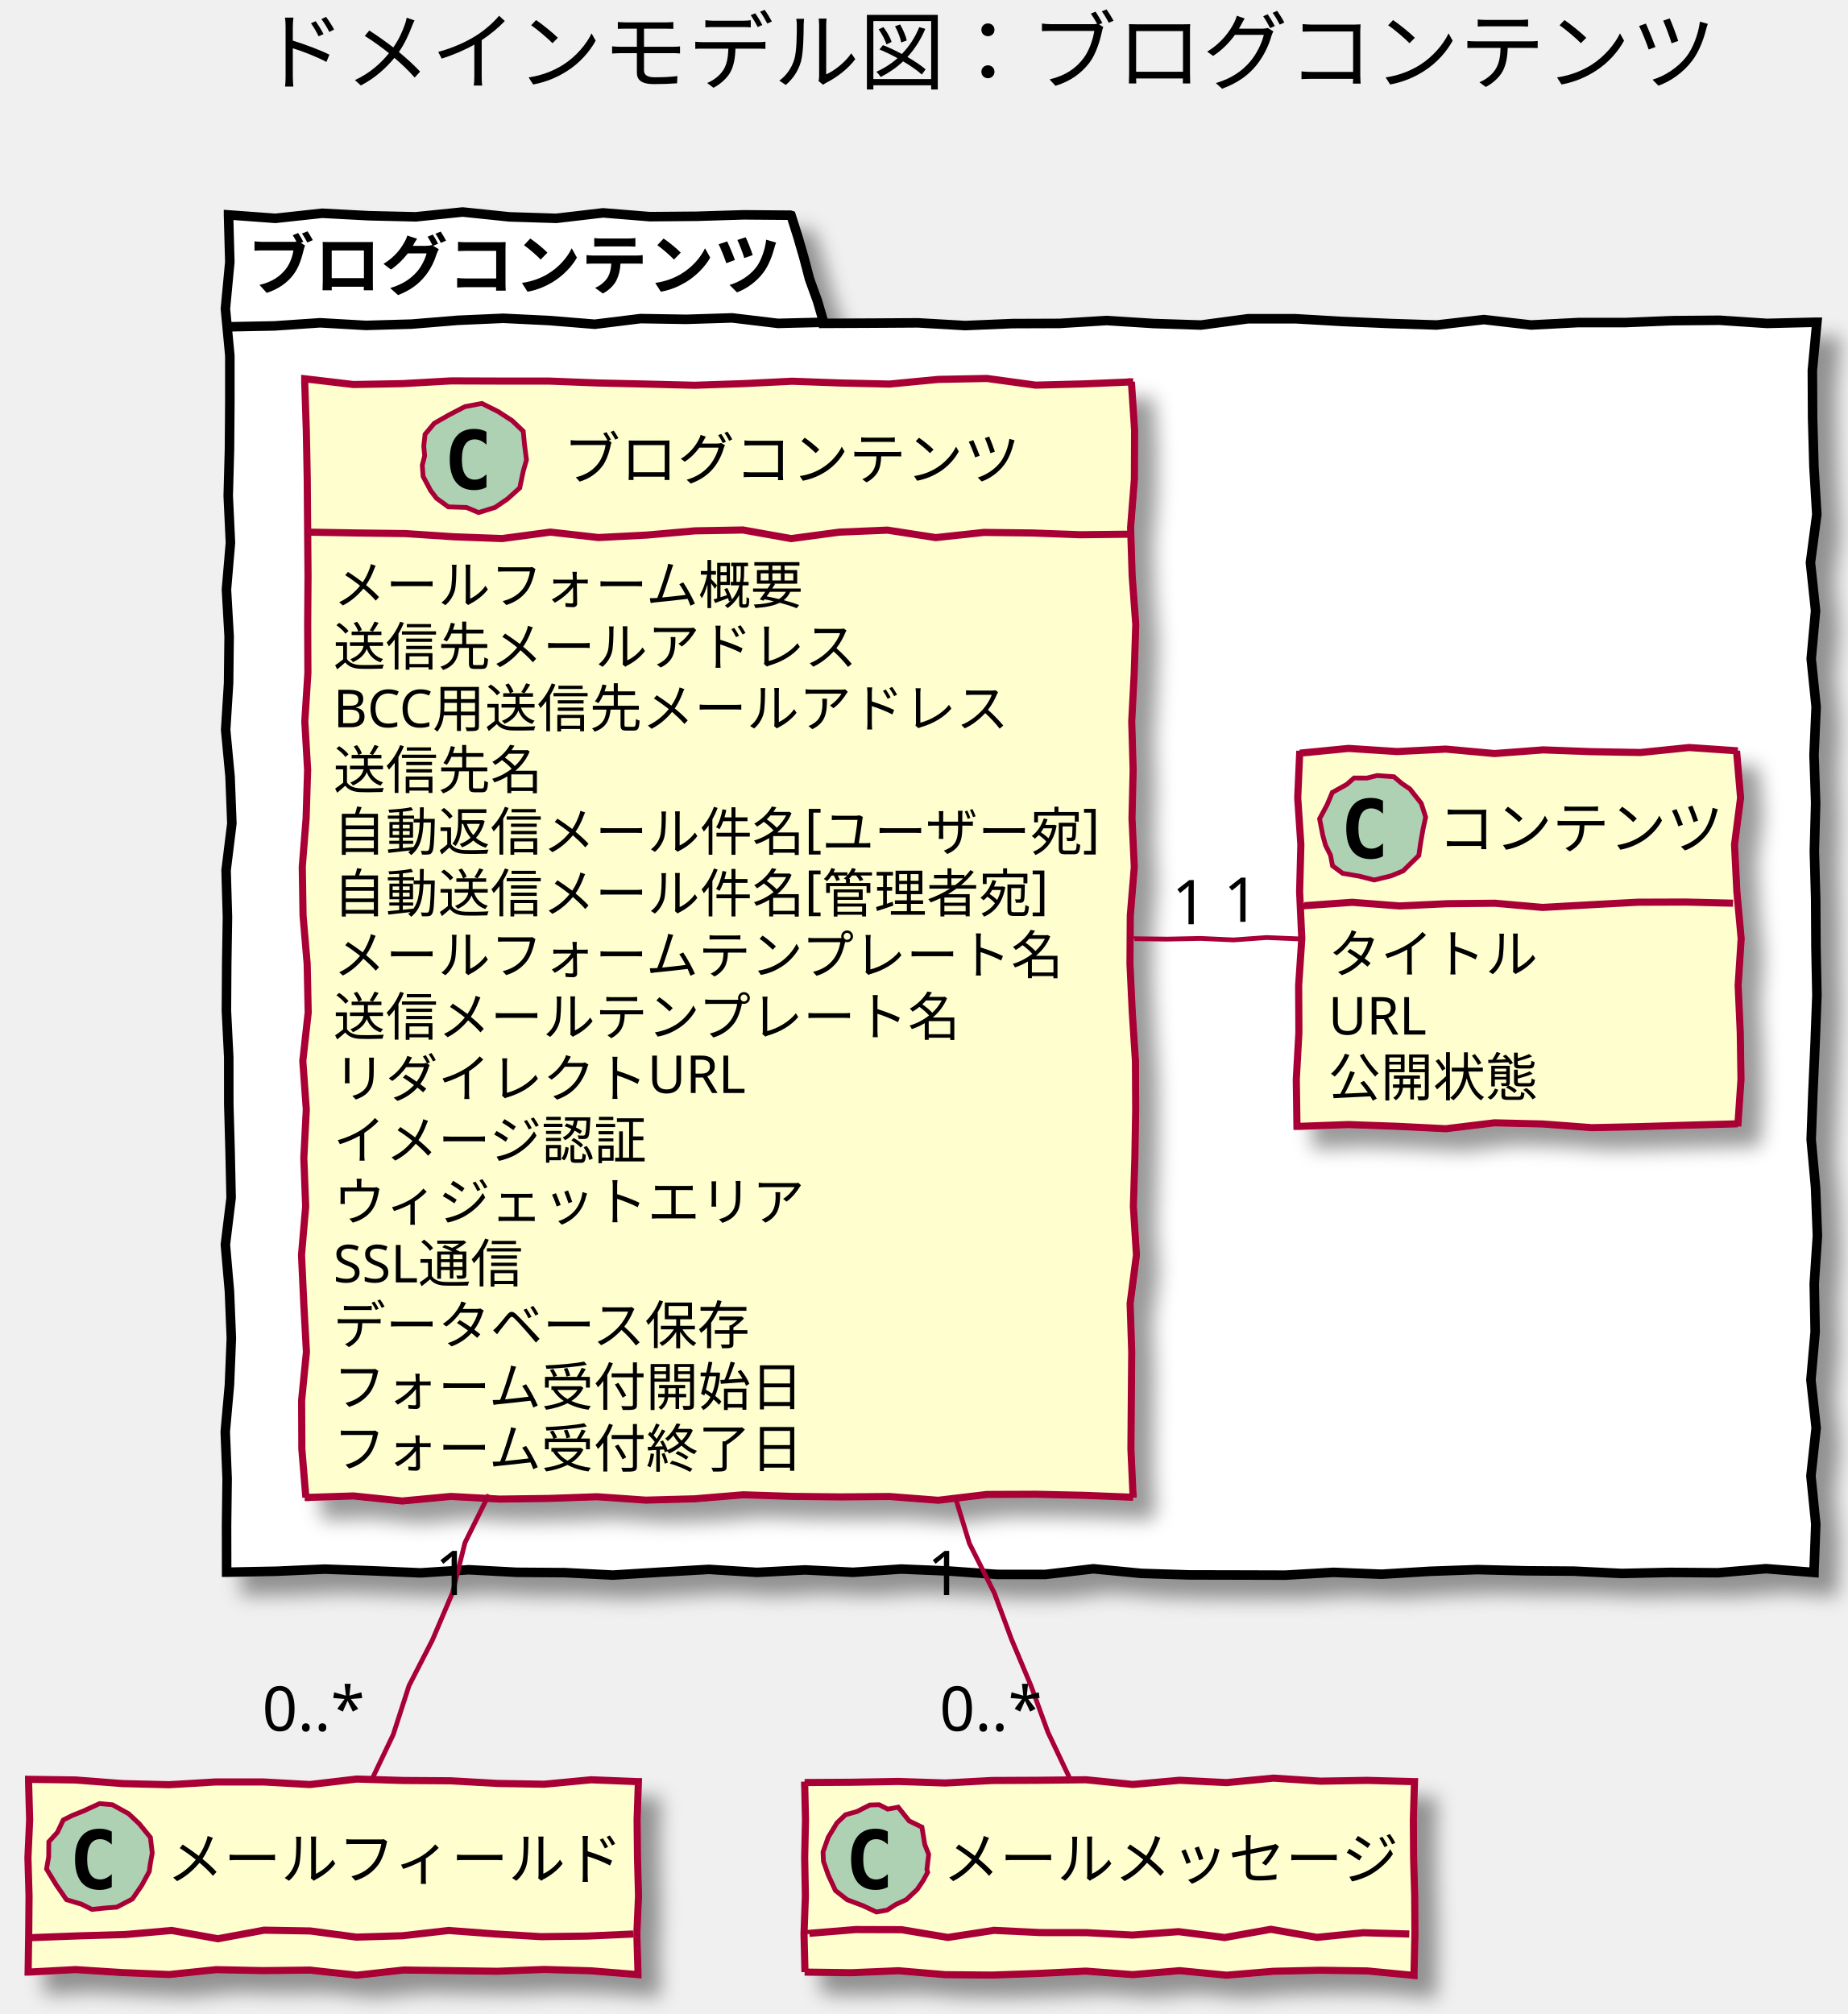
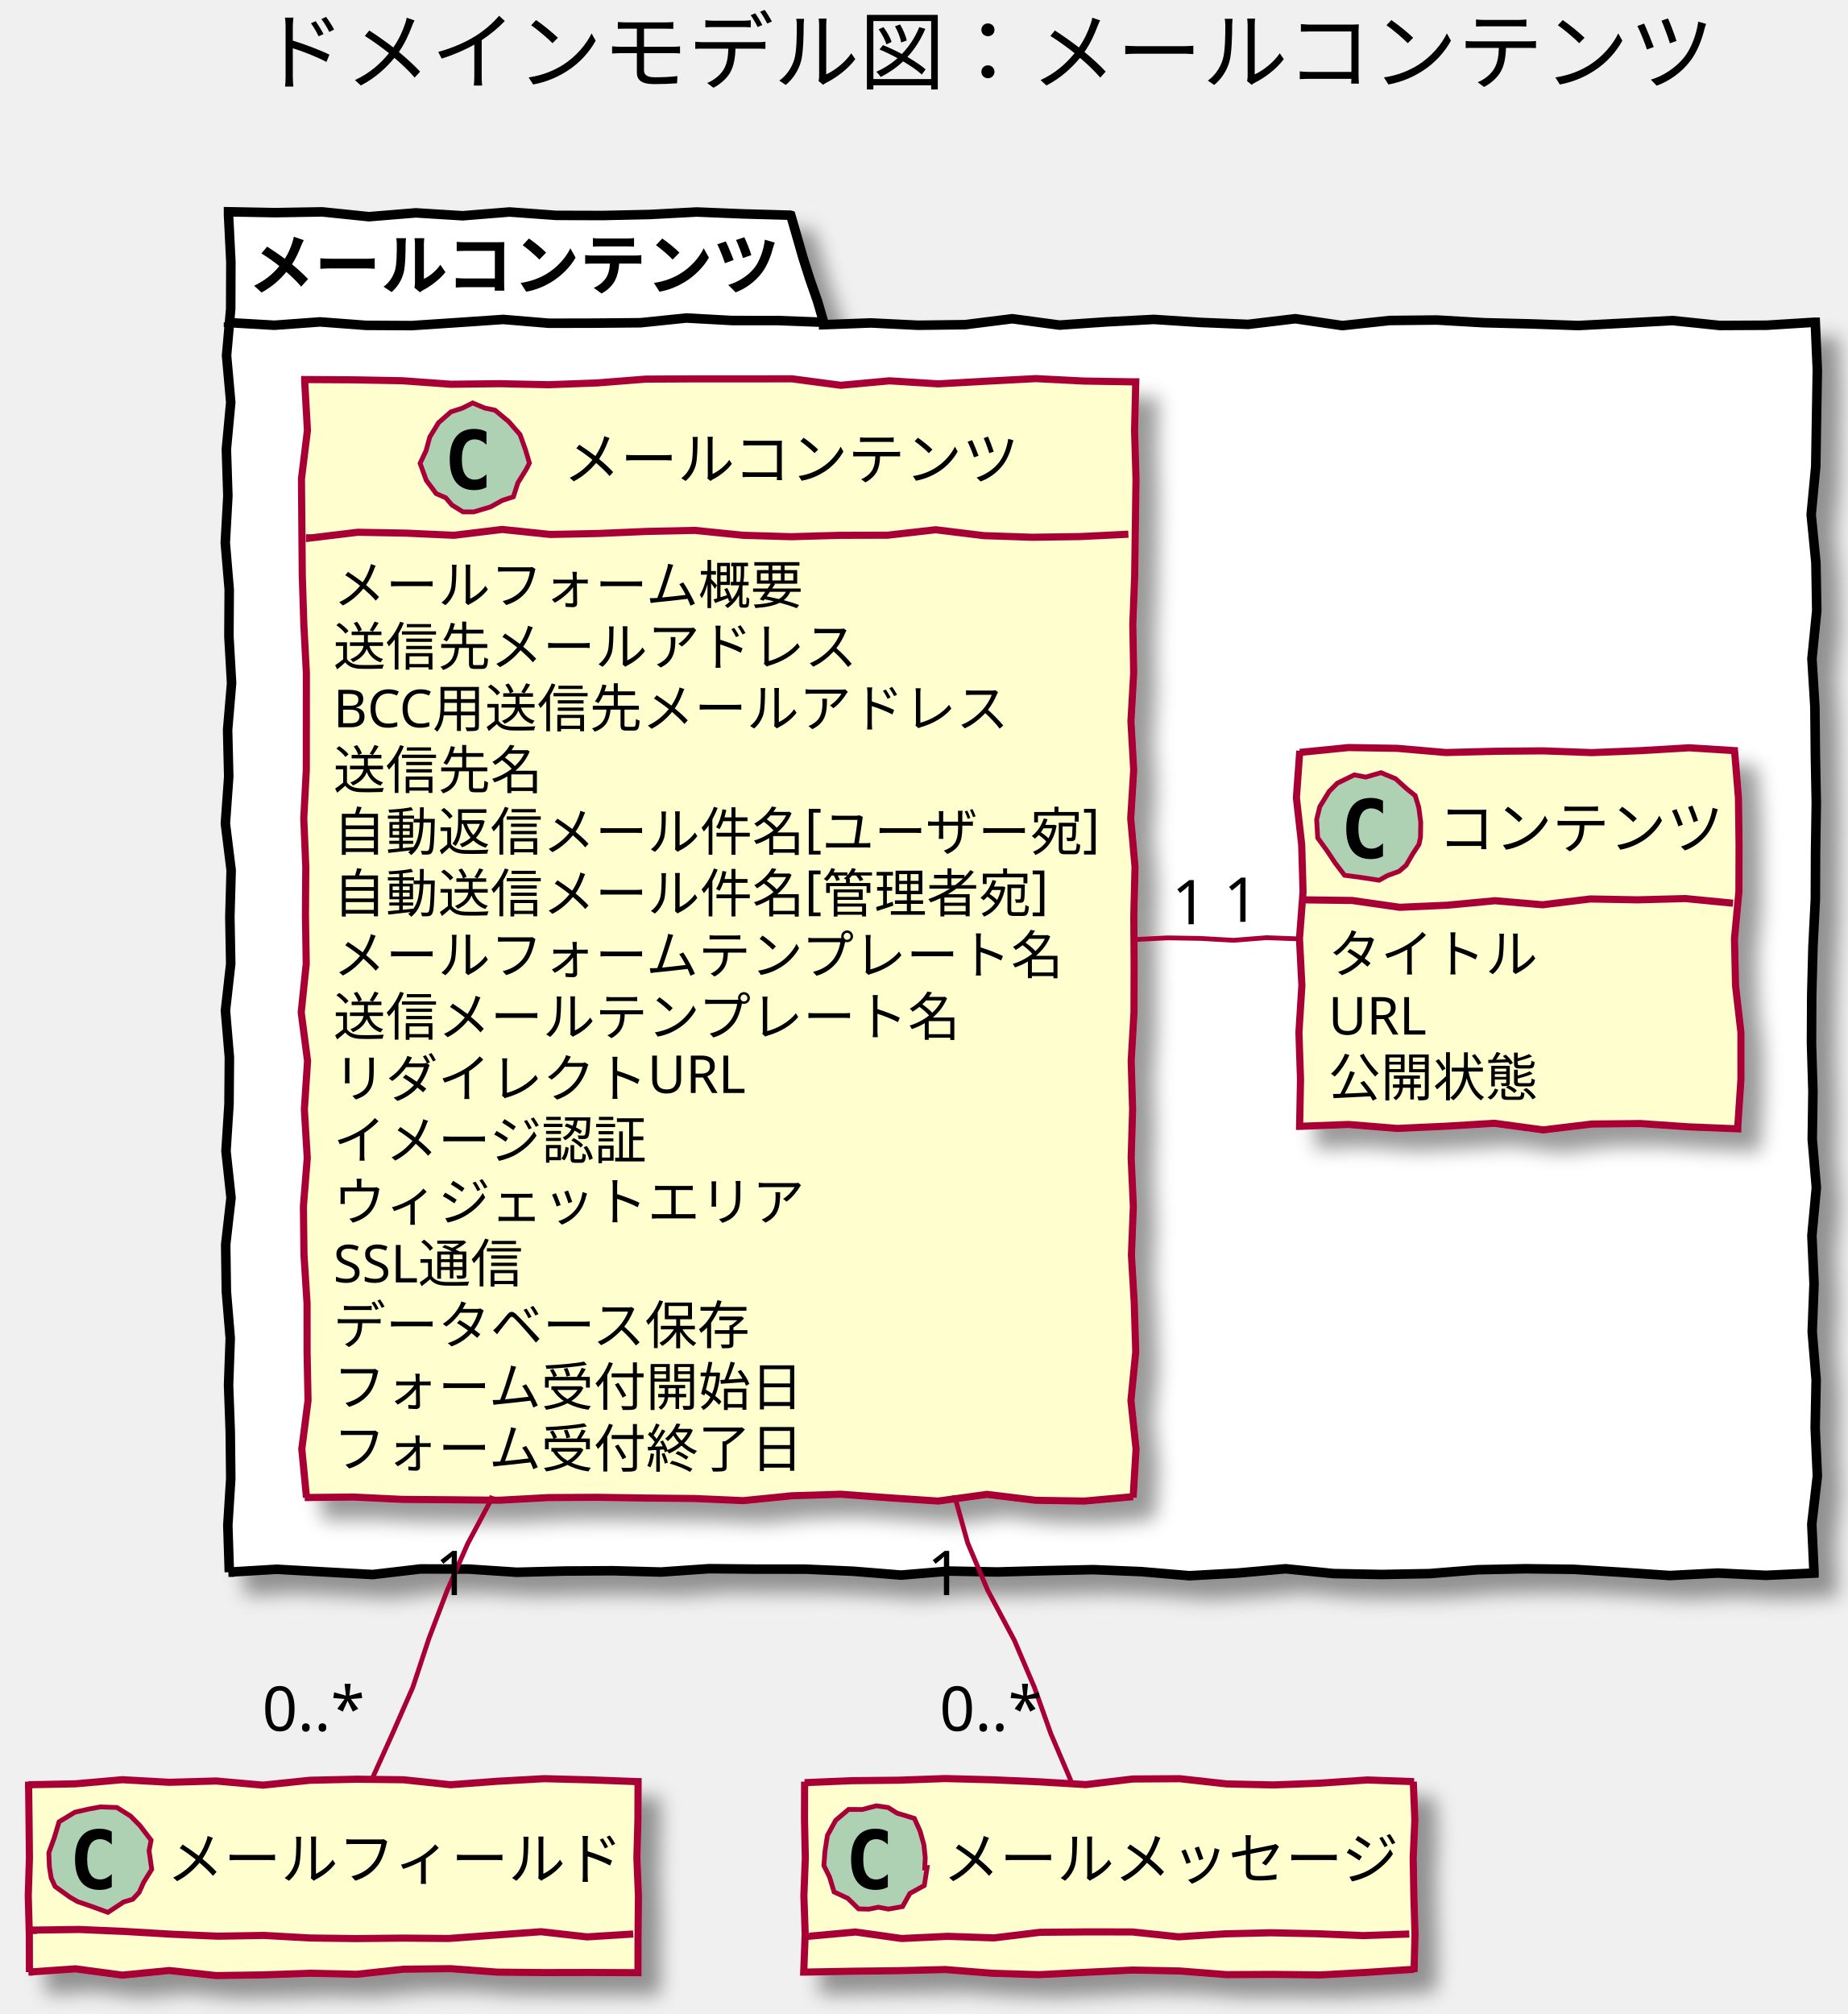
<svg xmlns="http://www.w3.org/2000/svg" contentScriptType="application/ecmascript" contentStyleType="text/css" height="423px" preserveAspectRatio="none" style="width:388px;height:423px;" version="1.1" viewBox="0 0 388 423" width="388px" zoomAndPan="magnify">
  <defs>
-     <filter height="300%" id="f92ysw4" width="300%" x="-1" y="-1">
+     <filter height="300%" id="ft4iau5" width="300%" x="-1" y="-1">
      <feGaussianBlur result="blurOut" stdDeviation="2.0" />
      <feColorMatrix in="blurOut" result="blurOut2" type="matrix" values="0 0 0 0 0 0 0 0 0 0 0 0 0 0 0 0 0 0 .4 0" />
      <feOffset dx="4.0" dy="4.0" in="blurOut2" result="blurOut3" />
      <feBlend in="SourceGraphic" in2="blurOut3" mode="normal" />
    </filter>
  </defs>
  <g>
-     <text fill="#000000" font-family="sans-serif" font-size="18" lengthAdjust="spacingAndGlyphs" textLength="306" x="54.5" y="17.402">ドメインモデル図：ブログコンテンツ</text>
-     <polygon fill="#FFFFFF" filter="url(#f92ysw4)" points="48,45.199,48,45.136,57.833,45.859,67.667,44.791,77.5,45.311,87.333,45.537,97.167,44.529,107,45.548,116.833,45.857,126.667,44.708,136.5,45.504,146.333,45.425,156.167,45.123,166,45.199,166.157,45.248,167.583,49.754,168.878,54.219,170.036,58.641,171.697,63.22,173,67.688,173,67.913,182.905,67.869,192.81,67.808,202.714,68.379,212.619,67.963,222.524,67.927,232.429,67.321,242.333,67.95,252.238,68.268,262.143,66.946,272.048,66.946,281.952,67.52,291.857,67.946,301.762,68.261,311.667,67.123,321.571,68.258,331.476,67.749,341.381,67.747,351.286,67.347,361.19,67.266,371.095,67.925,381,67.688,381.611,67.688,380.658,77.784,380.711,87.881,380.988,97.977,381.591,108.074,380.256,118.171,381.333,128.267,380.414,138.364,381.452,148.46,381.008,158.557,381.352,168.654,381.076,178.75,381.357,188.847,381.413,198.943,381.614,209.04,381.236,219.137,380.781,229.233,380.408,239.33,381.332,249.426,381.719,259.523,381.054,269.62,381.246,279.716,380.355,289.813,381.455,299.909,380.358,310.006,381.379,320.103,381,330.199,381,330.264,370.909,329.47,360.818,330.327,350.727,330.251,340.636,330.474,330.546,329.986,320.454,329.915,310.364,329.665,300.273,330.02,290.182,330.635,280.091,330.24,270,330.826,259.909,330.798,249.818,330.776,239.727,330.458,229.636,329.49,219.546,330.683,209.454,330.674,199.364,329.964,189.273,329.546,179.182,330.231,169.091,329.729,159,330.247,148.909,329.616,138.818,330.193,128.727,330.815,118.636,330.301,108.546,330.23,98.454,329.696,88.364,330.346,78.273,329.919,68.182,329.562,58.091,330.005,48,330.199,47.604,330.199,47.585,320.372,47.707,310.544,47.31,300.716,48.189,290.889,48.59,281.061,48.191,271.234,47.338,261.406,48.542,251.578,48.329,241.751,48.053,231.923,48.046,222.096,47.553,212.268,47.619,202.441,47.774,192.613,47.487,182.785,48.701,172.958,48.321,163.13,47.396,153.303,48.013,143.475,48.126,133.648,47.562,123.82,48.401,113.992,47.937,104.165,48.199,94.337,48.275,84.51,48.273,74.682,47.343,64.854,48.269,55.027,48,45.199" style="stroke: #000000; stroke-width: 2.0;" />
-     <path d="M48,67.688 L48,68.636 L57.615,68.45 L67.231,67.795 L76.846,68.345 L86.462,68.072 L96.077,67.277 L105.692,66.852 L115.308,67.321 L124.923,68.1 L134.538,66.916 L144.154,67.069 L153.769,66.768 L163.385,67.92 L173,67.688 " fill="#FFFFFF" style="stroke: #000000; stroke-width: 2.0;" />
-     <text fill="#000000" font-family="sans-serif" font-size="14" font-weight="bold" lengthAdjust="spacingAndGlyphs" textLength="112" x="52" y="60.734">ブログコンテンツ</text>
-     <polygon fill="#FEFECE" filter="url(#f92ysw4)" points="64,80.199,64,79.553,74.235,80.762,84.471,80.576,94.706,80.001,104.941,80.034,115.177,80.032,125.412,80.431,135.647,80.663,145.882,80.917,156.118,80.574,166.353,80.07,176.588,80.44,186.823,80.665,197.059,79.686,207.294,79.487,217.529,80.893,227.765,80.624,238,80.199,237.633,80.199,238.31,90.387,238.269,100.575,237.47,110.763,237.798,120.952,238.553,131.14,238.23,141.328,237.705,151.516,238,161.704,237.763,171.892,238.248,182.08,237.405,192.268,237.336,202.456,237.821,212.644,238.484,222.833,238.538,233.021,238.366,243.209,238.051,253.397,238.694,263.585,237.371,273.773,237.704,283.961,237.617,294.149,237.537,304.337,238,314.525,238,314.472,227.765,314.066,217.529,313.841,207.294,313.882,197.059,315.106,186.823,314.312,176.588,314.4,166.353,314.289,156.118,313.953,145.882,314.797,135.647,315.076,125.412,314.364,115.177,314.721,104.941,314.856,94.706,314.297,84.471,315.255,74.235,314.197,64,314.525,64.244,314.525,63.399,304.337,63.349,294.149,64.361,283.961,63.806,273.773,63.329,263.585,64.202,253.397,63.815,243.209,64.334,233.021,63.601,222.833,64.733,212.644,64.518,202.456,63.652,192.268,63.487,182.08,64.293,171.892,64.61,161.704,64.02,151.516,64.668,141.328,64.622,131.14,64.695,120.952,64.61,110.763,64.531,100.575,64.337,90.387,64,80.199" style="stroke: #A80036; stroke-width: 1.5;" />
-     <polygon fill="#ADD1B2" points="109.919,98.889,109.163,102.479,106.589,104.797,104.002,106.564,100.517,107.651,97.981,106.58,94.163,106.457,91.683,104.657,90.44,103.016,88.868,100.065,88.694,97.724,89.196,95.72,89.006,93.703,89.282,91.211,91.217,88.904,94.332,87.128,97.645,85.409,101.204,84.734,104.629,86.441,107.56,88.341,109.896,90.571,110.158,93.306,110.579,96.597" style="stroke: #A80036; stroke-width: 1.0;" />
+     <text fill="#000000" font-family="sans-serif" font-size="18" lengthAdjust="spacingAndGlyphs" textLength="306" x="54.5" y="17.402">ドメインモデル図：メールコンテンツ</text>
+     <polygon fill="#FFFFFF" filter="url(#ft4iau5)" points="48,45.199,48,44.481,57.833,44.664,67.667,44.498,77.5,45.513,87.333,44.707,97.167,45.317,107,44.524,116.833,45.235,126.667,45.263,136.5,45.049,146.333,44.527,156.167,44.927,166,45.199,166.098,45.23,167.388,49.693,168.662,54.152,170.101,58.661,171.696,63.22,173,67.688,173,68.196,182.905,67.826,192.81,68.311,202.714,68.189,212.619,66.945,222.524,68.279,232.429,67.601,242.333,67.086,252.238,67.724,262.143,68.128,272.048,66.939,281.952,68.385,291.857,67.315,301.762,67.215,311.667,67.783,321.571,68.028,331.476,68.374,341.381,67.861,351.286,67.327,361.19,68.359,371.095,68.309,381,67.688,381.272,67.688,381.703,77.784,381.533,87.881,381.37,97.977,380.411,108.074,381.403,118.171,381.581,128.267,380.572,138.364,381.19,148.46,381.292,158.557,381.483,168.654,381.331,178.75,381.287,188.847,380.782,198.943,380.526,209.04,380.475,219.137,380.778,229.233,380.637,239.33,381.498,249.426,380.562,259.523,381.011,269.62,380.628,279.716,381.454,289.813,381.25,299.909,381.712,310.006,380.54,320.103,381,330.199,381,330.402,370.909,330.866,360.818,330.388,350.727,330.907,340.636,330.228,330.546,329.607,320.454,329.482,310.364,329.694,300.273,330.505,290.182,330.69,280.091,330.499,270,329.489,259.909,330.391,249.818,330.949,239.727,330.09,229.636,329.672,219.546,329.888,209.454,330.159,199.364,329.971,189.273,330.819,179.182,330.003,169.091,329.567,159,329.564,148.909,329.47,138.818,330.172,128.727,329.903,118.636,329.963,108.546,330.221,98.454,329.556,88.364,329.52,78.273,330.7,68.182,330.152,58.091,329.593,48,330.199,48.168,330.199,47.851,320.372,48.468,310.544,48.363,300.716,48.007,290.889,48.359,281.061,47.543,271.234,47.402,261.406,48.525,251.578,47.466,241.751,48.099,231.923,48.181,222.096,47.349,212.268,48.458,202.441,48.278,192.613,48.552,182.785,47.337,172.958,48.043,163.13,47.806,153.303,48.639,143.475,48.08,133.648,48.145,123.82,47.317,113.992,47.862,104.165,47.546,94.337,48.465,84.51,47.587,74.682,48.453,64.854,48.491,55.027,48,45.199" style="stroke: #000000; stroke-width: 2.0;" />
+     <path d="M48,67.688 L48,67.756 L57.615,68.31 L67.231,67.608 L76.846,68.332 L86.462,68.385 L96.077,67.751 L105.692,67.092 L115.308,67.893 L124.923,67.871 L134.538,67.786 L144.154,66.793 L153.769,67.319 L163.385,67.325 L173,67.688 " fill="#FFFFFF" style="stroke: #000000; stroke-width: 2.0;" />
+     <text fill="#000000" font-family="sans-serif" font-size="14" font-weight="bold" lengthAdjust="spacingAndGlyphs" textLength="112" x="52" y="60.734">メールコンテンツ</text>
+     <polygon fill="#FEFECE" filter="url(#ft4iau5)" points="64,80.199,64,79.716,74.235,79.776,84.471,79.965,94.706,80.704,104.941,80.584,115.177,80.804,125.412,80.429,135.647,79.624,145.882,79.573,156.118,79.574,166.353,79.564,176.588,80.923,186.823,79.985,197.059,80.623,207.294,80.058,217.529,79.52,227.765,80.036,238,80.199,238.548,80.199,238.303,90.387,238.602,100.575,238.461,110.763,238.324,120.952,237.93,131.14,238.115,141.328,237.538,151.516,238.119,161.704,237.492,171.892,238.397,182.08,238.143,192.268,238.205,202.456,238.18,212.644,237.592,222.833,237.888,233.021,237.589,243.209,238.043,253.397,237.64,263.585,238.238,273.773,238.549,283.961,237.538,294.149,238.615,304.337,238,314.525,238,314.348,227.765,315.269,217.529,315.109,207.294,313.864,197.059,315.27,186.823,314.592,176.588,313.838,166.353,314.156,156.118,315.18,145.882,314.735,135.647,314.632,125.412,314.481,115.177,314.538,104.941,315.094,94.706,314.998,84.471,314.918,74.235,314.424,64,314.525,64.376,314.525,63.389,304.337,64.698,294.149,64.499,283.961,64.492,273.773,63.852,263.585,63.723,253.397,64.538,243.209,63.925,233.021,64.598,222.833,63.264,212.644,64.317,202.456,64.156,192.268,64.226,182.08,63.806,171.892,64.333,161.704,64.342,151.516,64.349,141.328,63.816,131.14,63.494,120.952,63.402,110.763,63.318,100.575,64.573,90.387,64,80.199" style="stroke: #A80036; stroke-width: 1.5;" />
+     <polygon fill="#ADD1B2" points="110.541,98.551,108.768,101.418,107.83,104.343,105.492,105.102,103.039,106.462,99.494,107.519,97.246,107.515,94.93,106.076,93.621,104.543,91.615,103.677,89.527,100.871,88.237,97.308,89.49,94.641,90.276,91.777,92.11,88.78,94.707,86.501,97.12,85.719,99.274,84.636,101.835,85.707,103.973,86.153,106.84,88.538,109.236,91.284,110.356,94.425,111.197,97.251" style="stroke: #A80036; stroke-width: 1.0;" />
    <path d="M102.173,102.342 Q101.592,102.641 100.953,102.79 Q100.314,102.94 99.608,102.94 Q97.101,102.94 95.781,101.288 Q94.462,99.636 94.462,96.515 Q94.462,93.386 95.781,91.734 Q97.101,90.082 99.608,90.082 Q100.314,90.082 100.961,90.231 Q101.609,90.381 102.173,90.68 L102.173,93.402 Q101.542,92.821 100.949,92.552 Q100.355,92.282 99.724,92.282 Q98.38,92.282 97.695,93.348 Q97.01,94.415 97.01,96.515 Q97.01,98.607 97.695,99.674 Q98.38,100.74 99.724,100.74 Q100.355,100.74 100.949,100.471 Q101.542,100.201 102.173,99.62 Z " />
-     <text fill="#000000" font-family="sans-serif" font-size="12" lengthAdjust="spacingAndGlyphs" textLength="96" x="118.3" y="100.734">ブログコンテンツ</text>
-     <path d="M65,112.199 L65,111.77 L75.118,111.942 L85.235,112.072 L95.353,112.741 L105.471,113.114 L115.588,111.76 L125.706,112.9 L135.823,112.382 L145.941,111.495 L156.059,111.316 L166.177,113.122 L176.294,111.765 L186.412,111.343 L196.529,112.912 L206.647,111.825 L216.765,111.94 L226.882,112.311 L237,112.199 " fill="#FEFECE" style="stroke: #A80036; stroke-width: 1.5;" />
+     <text fill="#000000" font-family="sans-serif" font-size="12" lengthAdjust="spacingAndGlyphs" textLength="96" x="118.3" y="100.734">メールコンテンツ</text>
+     <path d="M65,112.199 L65,113.019 L75.118,111.79 L85.235,111.973 L95.353,112.427 L105.471,111.2 L115.588,112.253 L125.706,112.047 L135.823,111.617 L145.941,111.395 L156.059,112.424 L166.177,112.725 L176.294,112.435 L186.412,112.408 L196.529,111.264 L206.647,112.501 L216.765,112.839 L226.882,112.695 L237,112.199 " fill="#FEFECE" style="stroke: #A80036; stroke-width: 1.5;" />
    <text fill="#000000" font-family="sans-serif" font-size="11" lengthAdjust="spacingAndGlyphs" textLength="99" x="70" y="126.834">メールフォーム概要</text>
    <text fill="#000000" font-family="sans-serif" font-size="11" lengthAdjust="spacingAndGlyphs" textLength="110" x="70" y="139.789">送信先メールアドレス</text>
    <text fill="#000000" font-family="sans-serif" font-size="11" lengthAdjust="spacingAndGlyphs" textLength="143" x="70" y="152.744">BCC用送信先メールアドレス</text>
    <text fill="#000000" font-family="sans-serif" font-size="11" lengthAdjust="spacingAndGlyphs" textLength="44" x="70" y="165.699">送信先名</text>
    <text fill="#000000" font-family="sans-serif" font-size="11" lengthAdjust="spacingAndGlyphs" textLength="162" x="70" y="178.654">自動返信メール件名[ユーザー宛]</text>
    <text fill="#000000" font-family="sans-serif" font-size="11" lengthAdjust="spacingAndGlyphs" textLength="151" x="70" y="191.609">自動送信メール件名[管理者宛]</text>
    <text fill="#000000" font-family="sans-serif" font-size="11" lengthAdjust="spacingAndGlyphs" textLength="154" x="70" y="204.565">メールフォームテンプレート名</text>
    <text fill="#000000" font-family="sans-serif" font-size="11" lengthAdjust="spacingAndGlyphs" textLength="132" x="70" y="217.519">送信メールテンプレート名</text>
    <text fill="#000000" font-family="sans-serif" font-size="11" lengthAdjust="spacingAndGlyphs" textLength="87" x="70" y="230.475">リダイレクトURL</text>
    <text fill="#000000" font-family="sans-serif" font-size="11" lengthAdjust="spacingAndGlyphs" textLength="66" x="70" y="243.43">イメージ認証</text>
    <text fill="#000000" font-family="sans-serif" font-size="11" lengthAdjust="spacingAndGlyphs" textLength="99" x="70" y="256.385">ウィジェットエリア</text>
    <text fill="#000000" font-family="sans-serif" font-size="11" lengthAdjust="spacingAndGlyphs" textLength="40" x="70" y="269.34">SSL通信</text>
    <text fill="#000000" font-family="sans-serif" font-size="11" lengthAdjust="spacingAndGlyphs" textLength="88" x="70" y="282.295">データベース保存</text>
    <text fill="#000000" font-family="sans-serif" font-size="11" lengthAdjust="spacingAndGlyphs" textLength="99" x="70" y="295.25">フォーム受付開始日</text>
    <text fill="#000000" font-family="sans-serif" font-size="11" lengthAdjust="spacingAndGlyphs" textLength="99" x="70" y="308.205">フォーム受付終了日</text>
-     <polygon fill="#FEFECE" filter="url(#f92ysw4)" points="273,157.699,273,158.19,283.222,157.189,293.444,157.848,303.667,157.333,313.889,158.267,324.111,157.498,334.333,157.872,344.556,158.048,354.778,157.003,365,157.699,364.733,157.699,365.586,167.557,364.315,177.416,364.807,187.274,365.708,197.132,365.075,206.99,365.516,216.848,365.673,226.706,365,236.565,365,236.036,354.778,236.313,344.556,236.623,334.333,236.847,324.111,236.076,313.889,235.827,303.667,237.067,293.444,236.559,283.222,236.194,273,236.565,272.407,236.565,272.268,226.706,272.816,216.848,272.763,206.99,273.423,197.132,272.965,187.274,273.226,177.416,272.566,167.557,273,157.699" style="stroke: #A80036; stroke-width: 1.5;" />
-     <polygon fill="#ADD1B2" points="298.382,177.027,297.997,179.681,296.243,181.401,294.713,182.911,292.201,183.95,288.632,184.826,285.564,184.038,281.992,183.422,279.873,181.835,279.451,179.616,278.413,177.552,277.842,175.48,277.157,171.981,278.753,169,279.827,166.441,282.856,164.754,284.402,163.399,287.106,163.415,289.233,162.889,292.774,163.139,294.407,164.533,296.131,165.705,298.514,168.722,299.438,171.622,298.893,174.097" style="stroke: #A80036; stroke-width: 1.0;" />
+     <polygon fill="#FEFECE" filter="url(#ft4iau5)" points="273,157.699,273,158.032,283.222,157.008,293.444,157.171,303.667,158.055,313.889,157.79,324.111,157.704,334.333,158.072,344.556,157.66,354.778,157.058,365,157.699,364.322,157.699,365.135,167.557,365.265,177.416,365.233,187.274,364.306,197.132,364.525,206.99,365.658,216.848,365.66,226.706,365,236.565,365,237.091,354.778,236.679,344.556,235.978,334.333,236.086,324.111,237.314,313.889,235.924,303.667,236.542,293.444,237.005,283.222,236.173,273,236.565,272.963,236.565,273.153,226.706,272.821,216.848,273.438,206.99,272.938,197.132,273.686,187.274,273.4,177.416,272.29,167.557,273,157.699" style="stroke: #A80036; stroke-width: 1.5;" />
+     <polygon fill="#ADD1B2" points="298.035,177.337,296.719,179.357,295.341,181.724,293.867,183.006,291.482,183.872,289.66,184.873,285.969,184.309,282.4,183.831,280.429,181.252,278.721,178.679,276.767,175.983,276.54,172.127,277.2,169.435,279.169,166.219,280.878,164.497,284.461,162.748,286.867,163.211,290.05,162.287,293.129,163.558,295.523,165.727,297.245,167.098,298,169.613,298.406,172.705,298.357,175.833" style="stroke: #A80036; stroke-width: 1.0;" />
    <path d="M290.473,179.842 Q289.892,180.141 289.253,180.291 Q288.614,180.44 287.908,180.44 Q285.401,180.44 284.082,178.788 Q282.762,177.136 282.762,174.015 Q282.762,170.886 284.082,169.234 Q285.401,167.582 287.908,167.582 Q288.614,167.582 289.261,167.731 Q289.909,167.881 290.473,168.18 L290.473,170.902 Q289.842,170.321 289.249,170.052 Q288.655,169.782 288.024,169.782 Q286.68,169.782 285.995,170.848 Q285.31,171.915 285.31,174.015 Q285.31,176.107 285.995,177.174 Q286.68,178.24 288.024,178.24 Q288.655,178.24 289.249,177.97 Q289.842,177.701 290.473,177.12 Z " />
    <text fill="#000000" font-family="sans-serif" font-size="12" lengthAdjust="spacingAndGlyphs" textLength="60" x="302" y="178.234">コンテンツ</text>
-     <path d="M274,189.699 L274,190.217 L284,189.512 L294,190.276 L304,189.803 L314,189.706 L324,190.587 L334,190.029 L344,189.493 L354,189.458 L364,189.699 " fill="#FEFECE" style="stroke: #A80036; stroke-width: 1.5;" />
+     <path d="M274,189.699 L274,188.999 L284,189.128 L294,190.561 L304,190.121 L314,189.178 L324,190.03 L334,188.81 L344,188.992 L354,188.726 L364,189.699 " fill="#FEFECE" style="stroke: #A80036; stroke-width: 1.5;" />
    <text fill="#000000" font-family="sans-serif" font-size="11" lengthAdjust="spacingAndGlyphs" textLength="44" x="279" y="204.334">タイトル</text>
    <text fill="#000000" font-family="sans-serif" font-size="11" lengthAdjust="spacingAndGlyphs" textLength="21" x="279" y="217.289">URL</text>
    <text fill="#000000" font-family="sans-serif" font-size="11" lengthAdjust="spacingAndGlyphs" textLength="44" x="279" y="230.244">公開状態</text>
-     <polygon fill="#FEFECE" filter="url(#f92ysw4)" points="6,374.199,6,373.711,15.846,373.847,25.692,374.604,35.538,374.844,45.385,374.26,55.231,374.261,65.077,374.808,74.923,373.652,84.769,373.957,94.615,374.019,104.462,374.574,114.308,374.739,124.154,373.807,134,374.199,134.086,374.199,133.817,382.199,133.901,390.199,134.114,398.199,133.762,406.199,134,414.199,134,414.731,124.154,413.933,114.308,413.648,104.462,414.029,94.615,413.896,84.769,413.766,74.923,414.852,65.077,413.781,55.231,413.893,45.385,413.687,35.538,414.712,25.692,414.303,15.846,413.675,6,414.199,5.907,414.199,6.031,406.199,6.101,398.199,5.866,390.199,6.227,382.199,6,374.199" style="stroke: #A80036; stroke-width: 1.5;" />
-     <polygon fill="#ADD1B2" points="31.353,393.056,29.799,395.942,27.806,398.847,24.53,400.555,22.05,400.744,19.321,401.032,17.08,399.923,13.964,398.992,11.809,395.884,9.776,392.541,10.225,389.975,10.253,386.824,12.055,384.846,13.289,382.251,15.194,381.293,17.48,380.383,20.912,378.809,23.627,379.061,27.004,380.931,29.24,383.028,31.59,385.917,31.978,389.156,31.566,391.487" style="stroke: #A80036; stroke-width: 1.0;" />
+     <polygon fill="#FEFECE" filter="url(#ft4iau5)" points="6,374.199,6,374.851,15.846,374.655,25.692,373.791,35.538,374.336,45.385,374.062,55.231,374.934,65.077,373.91,74.923,373.686,84.769,373.806,94.615,374.851,104.462,374.119,114.308,373.574,124.154,373.83,134,374.199,134.018,374.199,133.988,382.199,133.769,390.199,134.093,398.199,134.017,406.199,134,414.199,134,414.325,124.154,414.276,114.308,414.297,104.462,414.211,94.615,413.48,84.769,413.595,74.923,414.658,65.077,414.444,55.231,414.789,45.385,414.928,35.538,413.869,25.692,414.837,15.846,413.516,6,414.199,6.178,414.199,6.155,406.199,5.935,398.199,6.18,390.199,6.1,382.199,6,374.199" style="stroke: #A80036; stroke-width: 1.5;" />
+     <polygon fill="#ADD1B2" points="31.866,392.615,30.177,395.327,29.24,397.44,27.884,398.897,25.965,399.476,22.668,401.654,19.202,400.393,16.263,399.382,14.651,398.441,11.57,396.219,10.753,394.442,10.368,392.038,10.257,389.134,11.393,386.005,12.403,382.638,15.727,380.618,18.811,379.92,21.104,379.502,24.555,379.63,27.404,381.414,29.384,383.417,31.736,386.49,31.309,388.728,31.594,390.687" style="stroke: #A80036; stroke-width: 1.0;" />
    <path d="M23.473,396.342 Q22.892,396.641 22.253,396.791 Q21.614,396.94 20.908,396.94 Q18.401,396.94 17.081,395.288 Q15.762,393.636 15.762,390.515 Q15.762,387.386 17.081,385.734 Q18.401,384.082 20.908,384.082 Q21.614,384.082 22.261,384.231 Q22.909,384.381 23.473,384.68 L23.473,387.402 Q22.842,386.821 22.249,386.551 Q21.655,386.282 21.024,386.282 Q19.68,386.282 18.995,387.348 Q18.31,388.415 18.31,390.515 Q18.31,392.607 18.995,393.674 Q19.68,394.74 21.024,394.74 Q21.655,394.74 22.249,394.471 Q22.842,394.201 23.473,393.62 Z " />
    <text fill="#000000" font-family="sans-serif" font-size="12" lengthAdjust="spacingAndGlyphs" textLength="96" x="35" y="394.734">メールフィールド</text>
-     <path d="M7,406.199 L7,406.944 L16.692,406.584 L26.385,406.3 L36.077,405.454 L45.769,407.192 L55.462,405.394 L65.154,405.559 L74.846,406.853 L84.538,406.563 L94.231,405.458 L103.923,406.182 L113.615,406.755 L123.308,406.636 L133,406.199 " fill="#FEFECE" style="stroke: #A80036; stroke-width: 1.5;" />
-     <polygon fill="#FEFECE" filter="url(#f92ysw4)" points="169,374.199,169,374.386,178.846,374.327,188.692,374.158,198.538,374.484,208.385,373.957,218.231,373.909,228.077,373.804,237.923,374.79,247.769,373.911,257.615,374.402,267.462,373.461,277.308,374.097,287.154,373.931,297,374.199,297.094,374.199,296.856,382.199,296.911,390.199,297.141,398.199,297.188,406.199,297,414.199,297,414.904,287.154,413.954,277.308,413.819,267.462,414.028,257.615,414.851,247.769,413.899,237.923,414.737,228.077,413.994,218.231,414.481,208.385,414.83,198.538,414.744,188.692,413.914,178.846,414.33,169,414.199,169.076,414.199,168.873,406.199,169.16,398.199,169.011,390.199,169.181,382.199,169,374.199" style="stroke: #A80036; stroke-width: 1.5;" />
-     <polygon fill="#ADD1B2" points="194.84,393.234,193.9,394.974,192.647,396.832,190.349,398.996,188.11,400.013,186.336,401.176,184.064,401.577,181.313,400.279,177.916,398.995,175.469,397.065,173.958,393.794,172.954,390.936,172.867,388.96,173.954,385.889,175.782,382.874,177.582,381.144,179.971,380.491,182.675,379.111,184.64,379.05,186.458,379.971,188.657,379.556,190.946,382.447,193.64,383.753,194.232,387.386,195.055,389.466,194.681,392.649" style="stroke: #A80036; stroke-width: 1.0;" />
+     <path d="M7,406.199 L7,405.377 L16.692,405.247 L26.385,405.669 L36.077,406.242 L45.769,406.657 L55.462,406.495 L65.154,407.037 L74.846,407.159 L84.538,407.062 L94.231,407.139 L103.923,406.427 L113.615,405.72 L123.308,406.805 L133,406.199 " fill="#FEFECE" style="stroke: #A80036; stroke-width: 1.5;" />
+     <polygon fill="#FEFECE" filter="url(#ft4iau5)" points="169,374.199,169,374.411,178.846,373.999,188.692,373.895,198.538,373.551,208.385,373.807,218.231,374.232,228.077,374.82,237.923,373.642,247.769,373.58,257.615,374.673,267.462,374.894,277.308,374.515,287.154,373.846,297,374.199,296.838,374.199,297.171,382.199,296.824,390.199,296.964,398.199,297.203,406.199,297,414.199,297,413.612,287.154,414.256,277.308,414.797,267.462,414.685,257.615,414.736,247.769,413.966,237.923,413.775,228.077,414.244,218.231,414.745,208.385,414.445,198.538,413.666,188.692,413.905,178.846,414.02,169,414.199,168.81,414.199,169.122,406.199,168.844,398.199,169.147,390.199,168.973,382.199,169,374.199" style="stroke: #A80036; stroke-width: 1.5;" />
+     <polygon fill="#ADD1B2" points="194.724,392.265,194.135,396.007,191.107,397.68,189.564,400.44,186.594,400.965,184.497,400.573,182.499,400.98,180.335,400.923,178.05,398.694,175.179,397.36,174.233,394.224,173.047,391.825,173.272,388.818,173.786,385.496,175.517,382.328,178.224,380.04,181.129,380.046,184.049,379.272,186.552,379.634,188.407,380.809,192.047,381.919,193.248,384.583,194.054,387.475,194.332,390.173,194.231,392.309" style="stroke: #A80036; stroke-width: 1.0;" />
    <path d="M186.473,396.342 Q185.892,396.641 185.253,396.791 Q184.614,396.94 183.908,396.94 Q181.401,396.94 180.082,395.288 Q178.762,393.636 178.762,390.515 Q178.762,387.386 180.082,385.734 Q181.401,384.082 183.908,384.082 Q184.614,384.082 185.261,384.231 Q185.909,384.381 186.473,384.68 L186.473,387.402 Q185.842,386.821 185.249,386.551 Q184.655,386.282 184.024,386.282 Q182.68,386.282 181.995,387.348 Q181.31,388.415 181.31,390.515 Q181.31,392.607 181.995,393.674 Q182.68,394.74 184.024,394.74 Q184.655,394.74 185.249,394.471 Q185.842,394.201 186.473,393.62 Z " />
    <text fill="#000000" font-family="sans-serif" font-size="12" lengthAdjust="spacingAndGlyphs" textLength="96" x="198" y="394.734">メールメッセージ</text>
-     <path d="M170,406.199 L170,406.059 L179.692,405.265 L189.385,405.295 L199.077,406.917 L208.769,405.429 L218.462,405.898 L228.154,405.913 L237.846,406.419 L247.538,405.705 L257.231,406.937 L266.923,405.207 L276.615,406.901 L286.308,405.928 L296,406.199 " fill="#FEFECE" style="stroke: #A80036; stroke-width: 1.5;" />
-     <path d="M238.28,197.199 L238.28,197.159 L245.218,197.242 L252.156,197.095 L259.094,197.415 L266.032,196.91 L272.97,197.199 " fill="none" style="stroke: #A80036; stroke-width: 1.0;" />
+     <path d="M170,406.199 L170,406.662 L179.692,405.78 L189.385,407.144 L199.077,406.687 L208.769,407.014 L218.462,405.839 L228.154,405.758 L237.846,405.768 L247.538,406.791 L257.231,406.167 L266.923,405.941 L276.615,406.143 L286.308,406.531 L296,406.199 " fill="#FEFECE" style="stroke: #A80036; stroke-width: 1.5;" />
+     <path d="M238.28,197.199 L238.28,197.341 L245.218,196.977 L252.156,197.096 L259.094,197.491 L266.032,196.94 L272.97,197.199 " fill="none" style="stroke: #A80036; stroke-width: 1.0;" />
    <text fill="#000000" font-family="sans-serif" font-size="13" lengthAdjust="spacingAndGlyphs" textLength="8" x="246.124" y="194.122">1</text>
    <text fill="#000000" font-family="sans-serif" font-size="13" lengthAdjust="spacingAndGlyphs" textLength="8" x="256.997" y="193.608">1</text>
-     <path d="M102.71,314.449 L102.456,314.344 L97.666,323.999 L95.033,334.551 L90.827,344.448 L85.907,354.05 L82.59,364.317 L77.96,374.039 " fill="none" style="stroke: #A80036; stroke-width: 1.0;" />
+     <path d="M102.71,314.449 L103.311,314.699 L98.229,324.233 L93.908,334.083 L90.085,344.141 L86.706,354.382 L82.388,364.234 L77.96,374.039 " fill="none" style="stroke: #A80036; stroke-width: 1.0;" />
    <text fill="#000000" font-family="sans-serif" font-size="13" lengthAdjust="spacingAndGlyphs" textLength="8" x="91.36" y="335.009">1</text>
    <text fill="#000000" font-family="sans-serif" font-size="13" lengthAdjust="spacingAndGlyphs" textLength="22" x="55.067" y="363.528">0..*</text>
-     <path d="M199.88,314.449 L200.752,314.816 L203.619,324.197 L208.843,334.569 L212.431,344.253 L216.589,354.177 L220.109,363.833 L224.94,374.039 " fill="none" style="stroke: #A80036; stroke-width: 1.0;" />
+     <path d="M199.88,314.449 L200.668,314.781 L203.236,324.036 L207.442,333.98 L213.05,344.513 L217.293,354.473 L220.695,364.079 L224.94,374.039 " fill="none" style="stroke: #A80036; stroke-width: 1.0;" />
    <text fill="#000000" font-family="sans-serif" font-size="13" lengthAdjust="spacingAndGlyphs" textLength="8" x="194.755" y="335.009">1</text>
    <text fill="#000000" font-family="sans-serif" font-size="13" lengthAdjust="spacingAndGlyphs" textLength="22" x="197.341" y="363.528">0..*</text>
  </g>
</svg>
